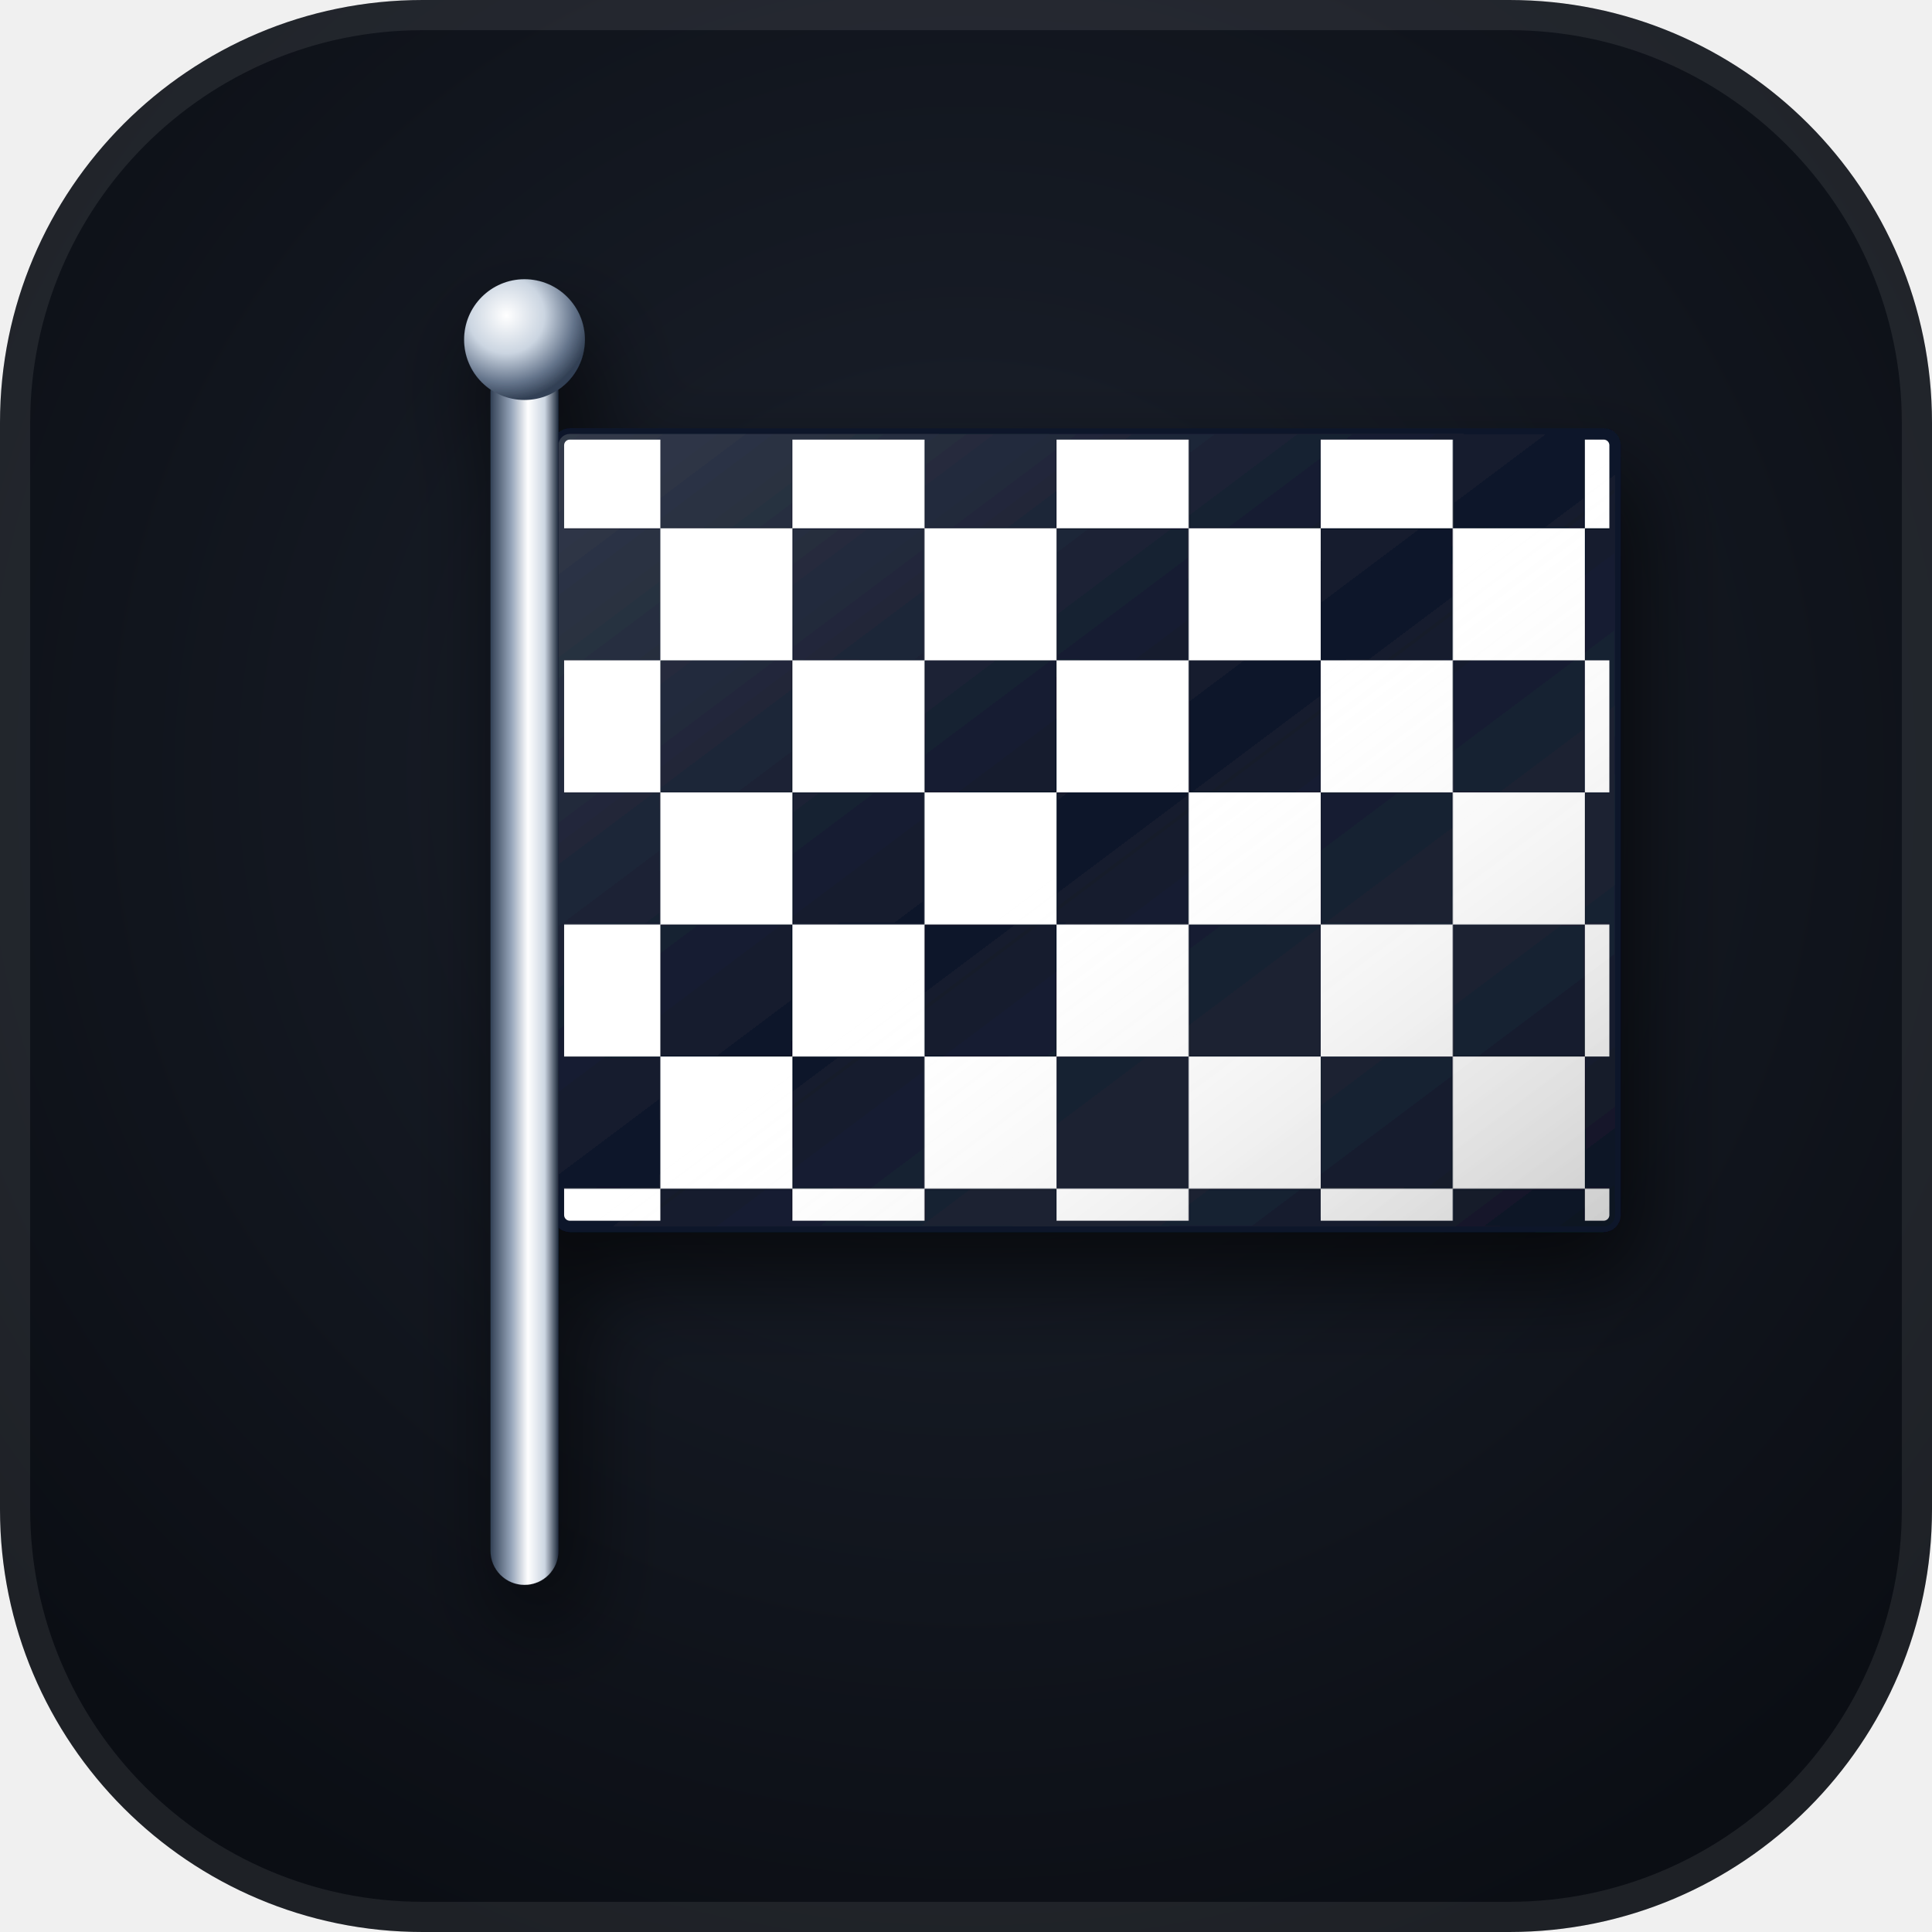
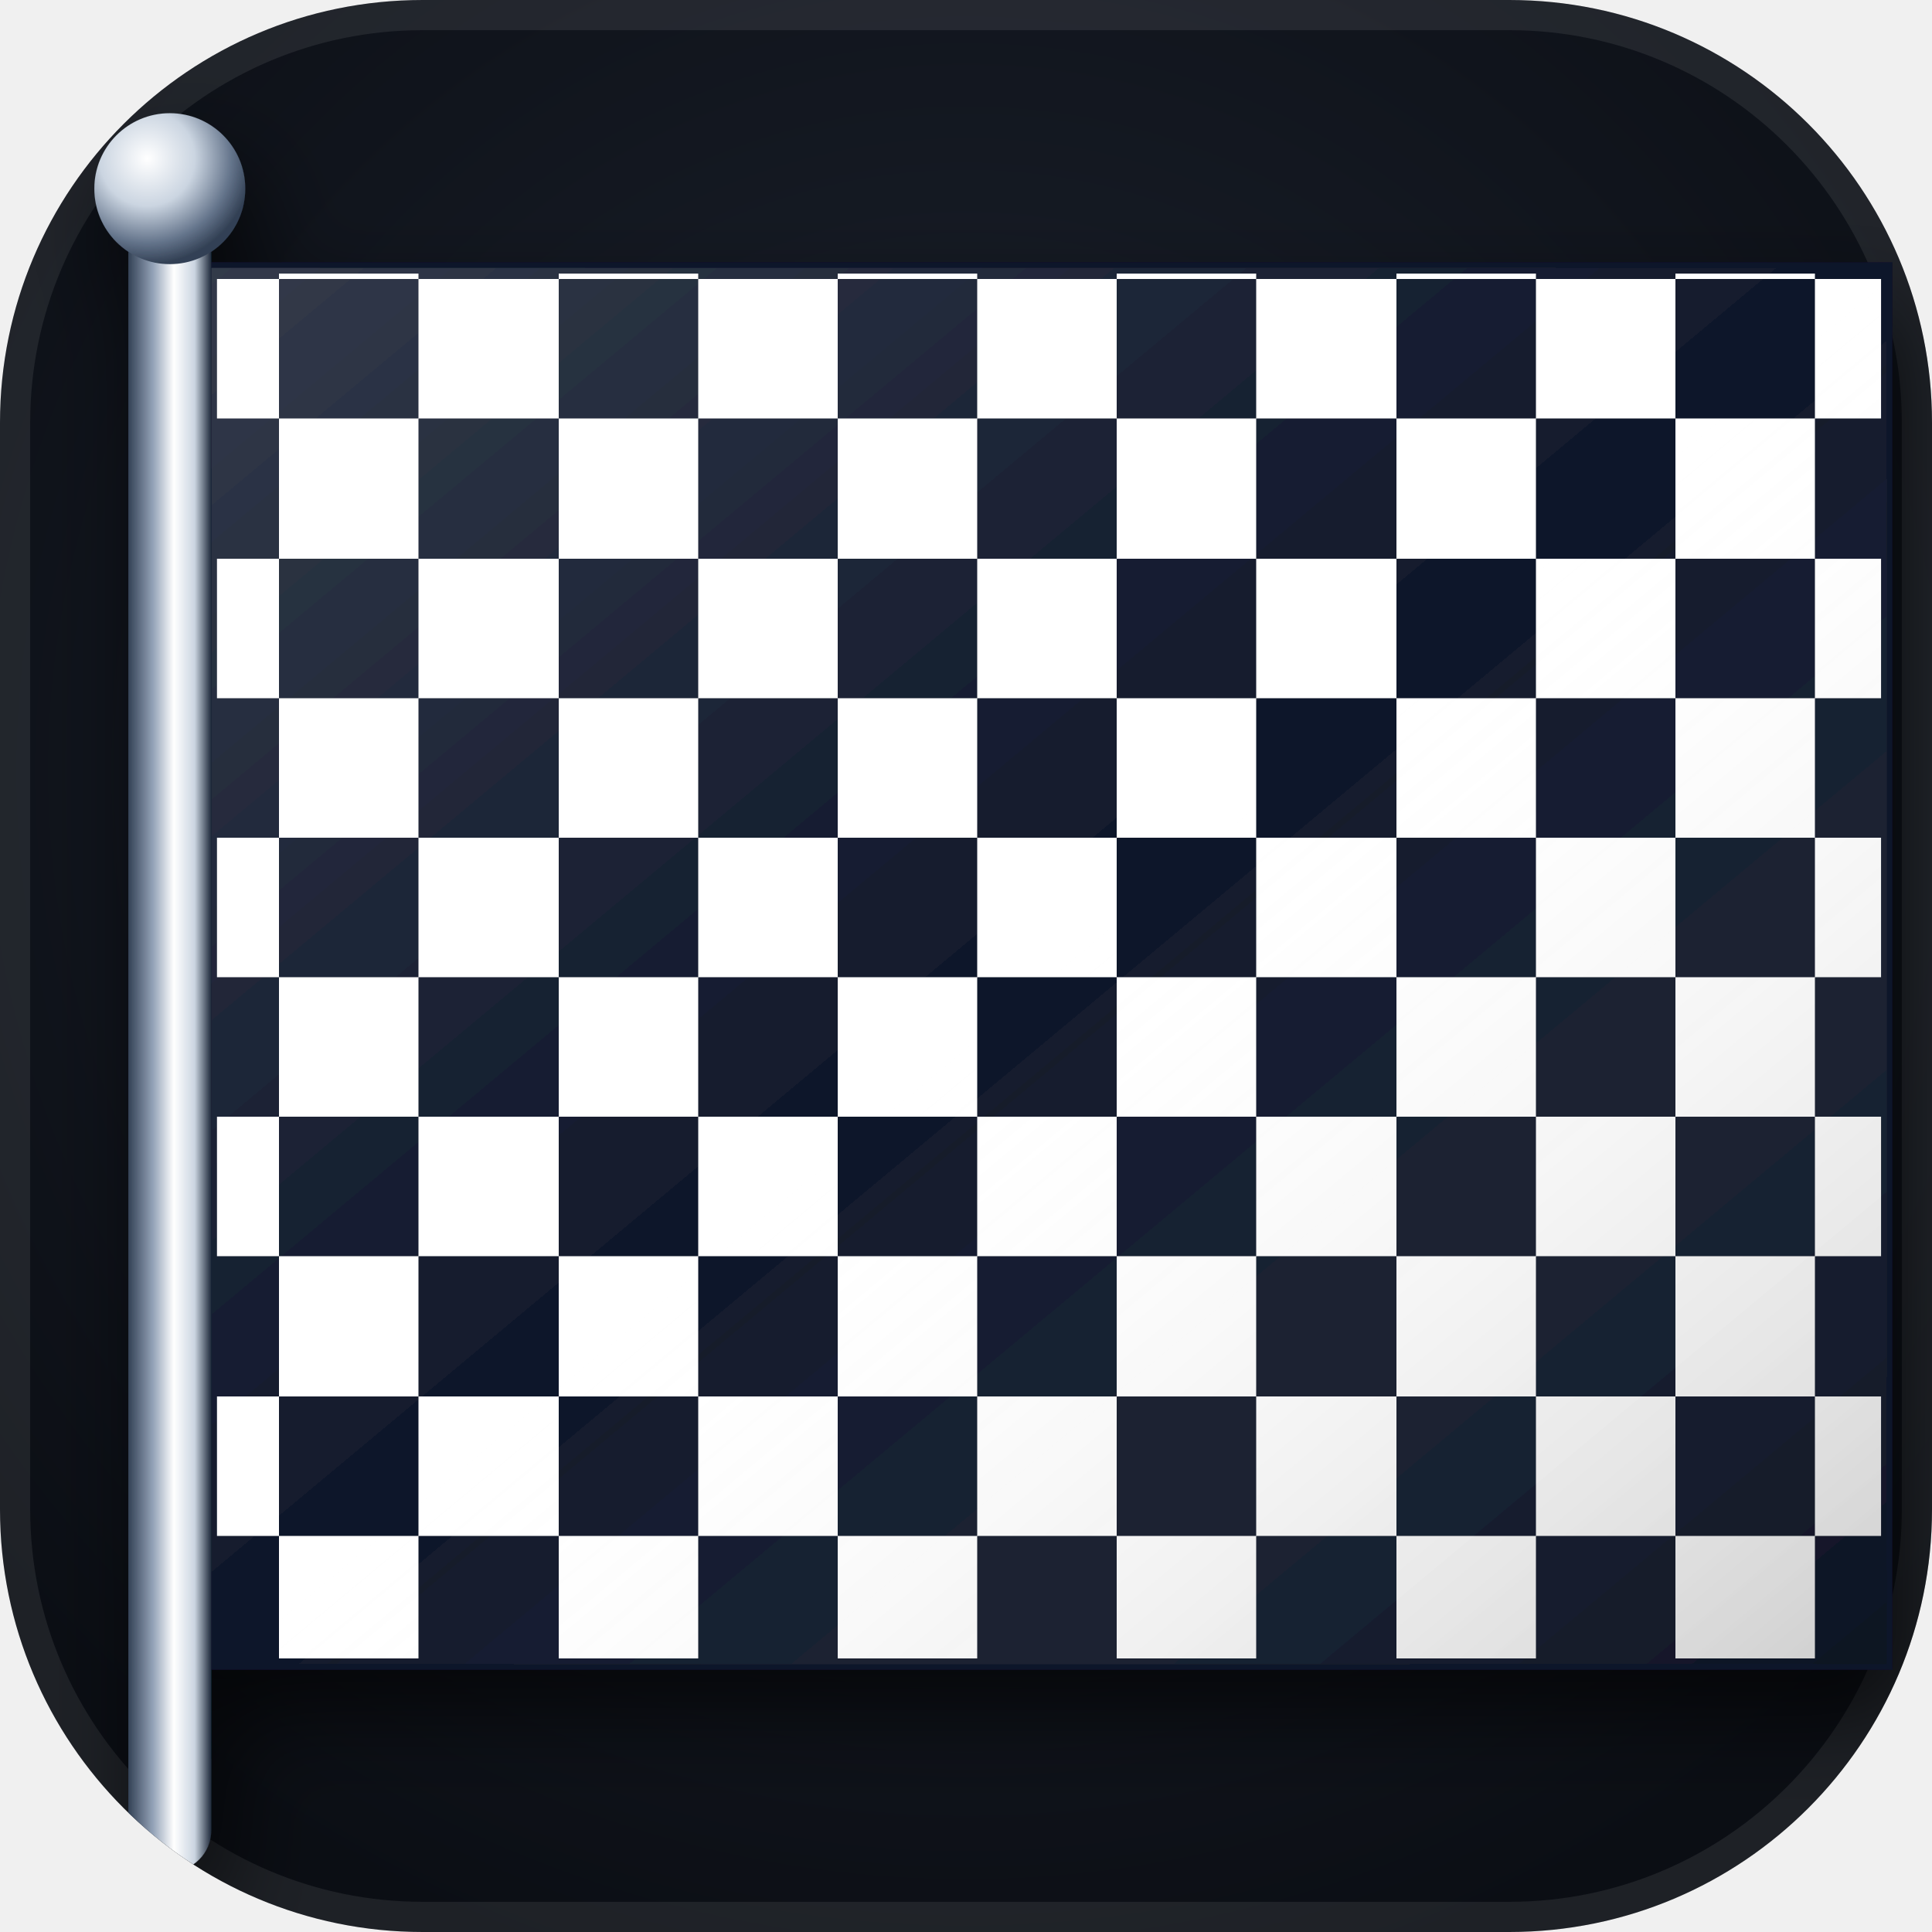
<svg xmlns="http://www.w3.org/2000/svg" viewBox="0 0 512 512" width="100%" height="100%">
  <defs>
    <radialGradient id="bgGrad" cx="50%" cy="40%" r="65%">
      <stop offset="0%" stop-color="#1c222e" />
      <stop offset="100%" stop-color="#0b0e14" />
    </radialGradient>
    <linearGradient id="poleGrad" x1="0%" y1="0%" x2="100%" y2="0%">
      <stop offset="0%" stop-color="#334155" />
      <stop offset="30%" stop-color="#94a3b8" />
      <stop offset="55%" stop-color="#ffffff" />
      <stop offset="80%" stop-color="#cbd5e1" />
      <stop offset="100%" stop-color="#1e293b" />
    </linearGradient>
    <radialGradient id="knobGrad" cx="35%" cy="30%" r="70%">
      <stop offset="0%" stop-color="#ffffff" />
      <stop offset="45%" stop-color="#cbd5e1" />
      <stop offset="80%" stop-color="#64748b" />
      <stop offset="100%" stop-color="#334155" />
    </radialGradient>
    <filter id="dropShadow" x="-20%" y="-20%" width="150%" height="150%">
      <feDropShadow dx="4" dy="12" stdDeviation="12" flood-color="#000000" flood-opacity="0.65" />
    </filter>
-     <pattern id="checkerPattern" width="70" height="70" patternUnits="userSpaceOnUse">
-       <rect width="70" height="70" fill="#ffffff" />
-       <rect width="35" height="35" fill="#0f172a" />
-       <rect x="35" y="35" width="35" height="35" fill="#0f172a" />
+     <pattern id="checkerPattern" width="74" height="74" patternUnits="userSpaceOnUse">
+       <rect width="74" height="74" fill="#ffffff" />
+       <rect width="37" height="37" fill="#0f172a" />
+       <rect x="37" y="37" width="37" height="37" fill="#0f172a" />
    </pattern>
-   </defs>
-   <rect width="512" height="512" rx="112" fill="url(#bgGrad)" />
-   <rect width="504" height="504" x="4" y="4" rx="108" fill="none" stroke="#ffffff" stroke-opacity="0.08" stroke-width="8" />
-   <g filter="url(#dropShadow)">
-     <rect x="148" y="115" width="280" height="210" fill="url(#checkerPattern)" rx="3" />
-     <rect x="148" y="115" width="280" height="210" fill="none" stroke="#0f172a" stroke-width="3" rx="3" />
+     <clipPath id="squircleClip">
+       <rect width="512" height="512" rx="112" />
+     </clipPath>
    <linearGradient id="flagGlint" x1="0%" y1="0%" x2="100%" y2="100%">
      <stop offset="0%" stop-color="#ffffff" stop-opacity="0.15" />
      <stop offset="50%" stop-color="#ffffff" stop-opacity="0" />
      <stop offset="100%" stop-color="#000000" stop-opacity="0.2" />
    </linearGradient>
-     <rect x="148" y="115" width="280" height="210" fill="url(#flagGlint)" rx="3" />
-     <rect x="130" y="95" width="18" height="325" rx="9" fill="url(#poleGrad)" />
-     <circle cx="139" cy="90" r="16" fill="url(#knobGrad)" />
+   </defs>
+   <rect width="512" height="512" rx="112" fill="url(#bgGrad)" />
+   <rect width="504" height="504" x="4" y="4" rx="108" fill="none" stroke="#ffffff" stroke-opacity="0.08" stroke-width="8" />
+   <g filter="url(#dropShadow)" clip-path="url(#squircleClip)">
+     <rect x="56" y="71" width="444" height="370" fill="url(#checkerPattern)" />
+     <rect x="56" y="71" width="444" height="370" fill="none" stroke="#0f172a" stroke-width="3" />
+     <rect x="56" y="71" width="444" height="370" fill="url(#flagGlint)" />
+     <rect x="34" y="56" width="22" height="440" rx="11" fill="url(#poleGrad)" />
+     <circle cx="45" cy="50" r="20" fill="url(#knobGrad)" />
  </g>
</svg>
